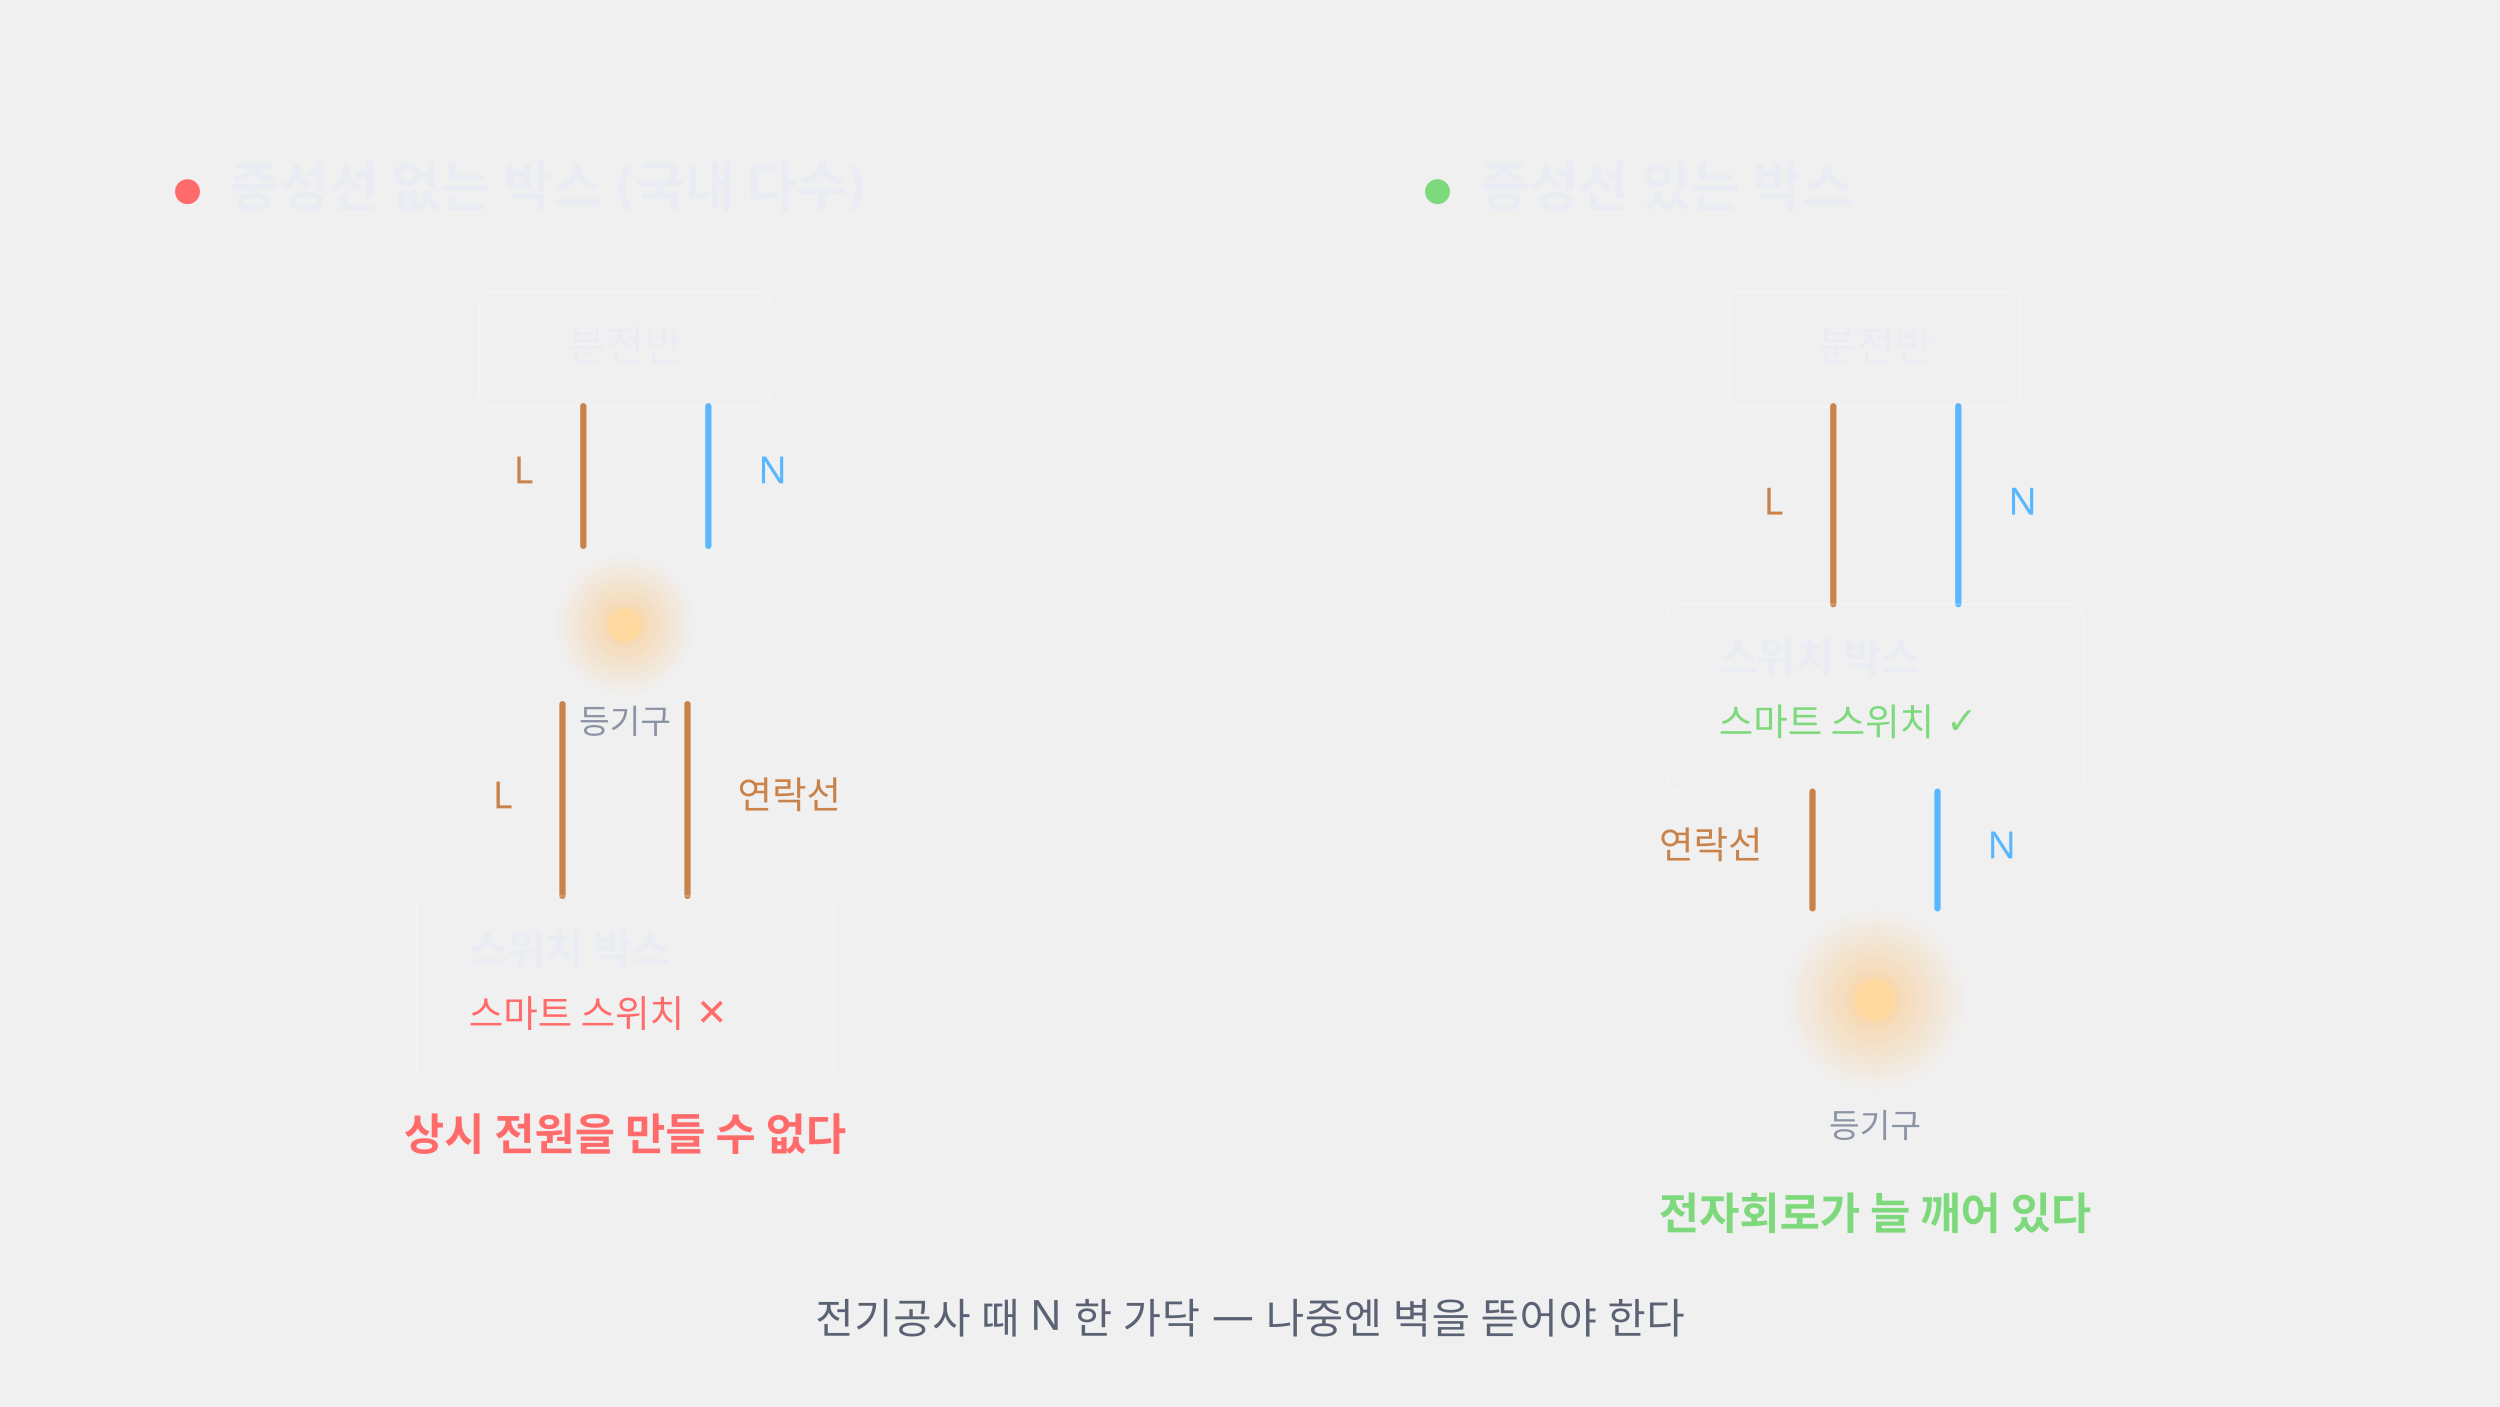
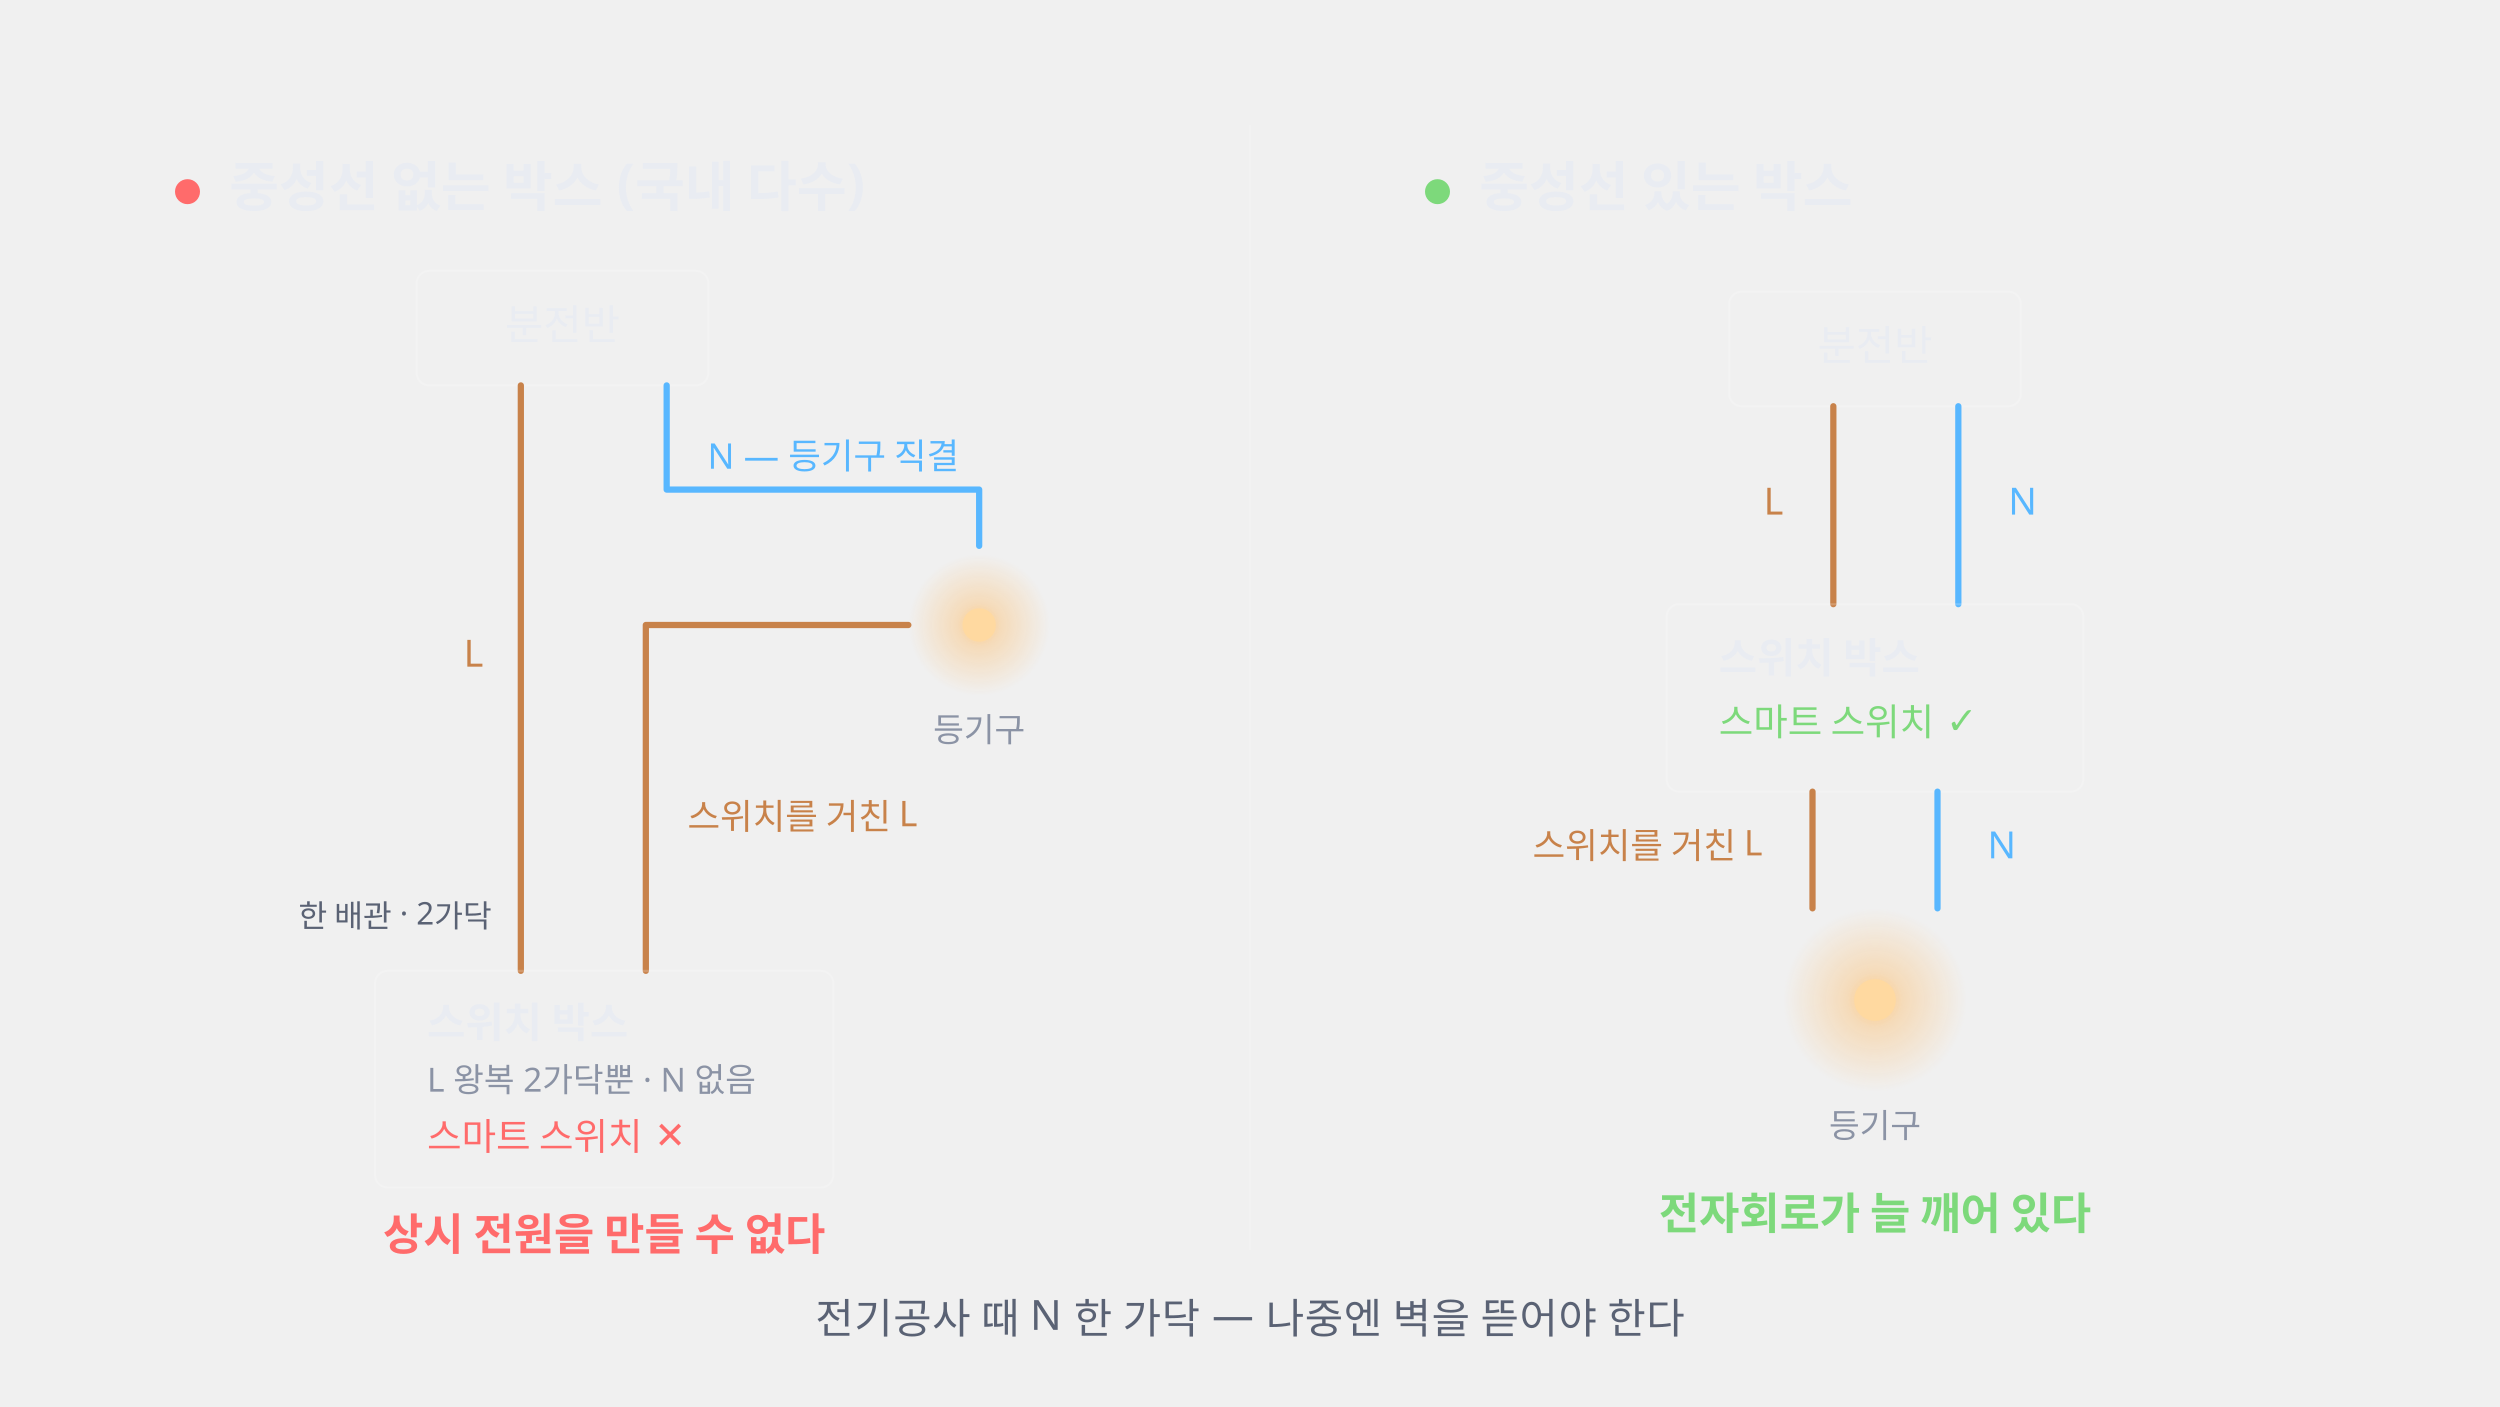
<svg xmlns="http://www.w3.org/2000/svg" viewBox="0 0 1200 675" font-family="Pretendard, Apple SD Gothic Neo, sans-serif">
  <defs>
    <radialGradient id="lampGlowSN" cx="50%" cy="50%" r="50%">
      <stop offset="0%" stop-color="#ffd9a0" stop-opacity="0.9" />
      <stop offset="30%" stop-color="#ffb454" stop-opacity="0.35" />
      <stop offset="100%" stop-color="#ffb454" stop-opacity="0" />
    </radialGradient>
  </defs>
  <line x1="600" y1="60" x2="600" y2="600" stroke="#ffffff" stroke-opacity="0.12" stroke-width="1" />
  <g>
    <circle cx="90" cy="92" r="6" fill="#ff6b6b" />
    <text x="110" y="99" fill="#e9ecf2" font-size="26" font-weight="600">중성선 없는 박스 (국내 다수)</text>
-     <rect x="230" y="140" width="140" height="55" rx="6" fill="#ffffff" fill-opacity="0.03" stroke="#ffffff" stroke-opacity="0.18" stroke-width="1" />
-     <text x="300" y="173" fill="#e9ecf2" font-size="20" text-anchor="middle">분전반</text>
-     <line x1="280" y1="195" x2="280" y2="262" stroke="#c8824a" stroke-width="3" stroke-linecap="round" />
-     <line x1="340" y1="195" x2="340" y2="262" stroke="#58b7ff" stroke-width="3" stroke-linecap="round" />
-     <text x="256" y="232" fill="#c8824a" font-size="18" text-anchor="end">L</text>
-     <text x="364" y="232" fill="#58b7ff" font-size="18" text-anchor="start">N</text>
-     <circle cx="300" cy="300" r="34" fill="url(#lampGlowSN)" />
-     <circle cx="300" cy="300" r="8" fill="#ffd9a0" />
-     <text x="300" y="352" fill="#8b93a5" font-size="16" text-anchor="middle">등기구</text>
-     <line x1="270" y1="338" x2="270" y2="430" stroke="#c8824a" stroke-width="3" stroke-linecap="round" />
-     <line x1="330" y1="338" x2="330" y2="430" stroke="#c8824a" stroke-width="3" stroke-linecap="round" />
-     <text x="246" y="388" fill="#c8824a" font-size="18" text-anchor="end">L</text>
-     <text x="354" y="388" fill="#c8824a" font-size="18" text-anchor="start">연락선</text>
-     <rect x="200" y="430" width="200" height="90" rx="6" fill="#ffffff" fill-opacity="0.03" stroke="#ffffff" stroke-opacity="0.18" stroke-width="1" />
-     <text x="225" y="463" fill="#e9ecf2" font-size="20" font-weight="600">스위치 박스</text>
-     <text x="225" y="493" fill="#ff6b6b" font-size="18">스마트 스위치 ✕</text>
-     <text x="300" y="552" fill="#ff6b6b" font-size="21" font-weight="600" text-anchor="middle">상시 전원을 만들 수 없다</text>
+     <rect x="200" y="130" width="140" height="55" rx="6" fill="#ffffff" fill-opacity="0.03" stroke="#ffffff" stroke-opacity="0.18" stroke-width="1" />
+     <text x="270" y="163" fill="#e9ecf2" font-size="20" text-anchor="middle">분전반</text>
+     <polyline points="320,185 320,235 470,235 470,262" fill="none" stroke="#58b7ff" stroke-width="3" stroke-linecap="round" stroke-linejoin="round" />
+     <text x="400" y="225" fill="#58b7ff" font-size="17" text-anchor="middle">N — 등기구 직결</text>
+     <line x1="250" y1="185" x2="250" y2="466" stroke="#c8824a" stroke-width="3" stroke-linecap="round" />
+     <text x="232" y="320" fill="#c8824a" font-size="18" text-anchor="end">L</text>
+     <polyline points="310,466 310,300 436,300" fill="none" stroke="#c8824a" stroke-width="3" stroke-linecap="round" stroke-linejoin="round" />
+     <text x="330" y="398" fill="#c8824a" font-size="17" text-anchor="start">스위치를 거친 L</text>
+     <text x="236" y="445" fill="#5a6274" font-size="15" text-anchor="end">한 배관 · 2가닥</text>
+     <circle cx="470" cy="300" r="34" fill="url(#lampGlowSN)" />
+     <circle cx="470" cy="300" r="8" fill="#ffd9a0" />
+     <text x="470" y="356" fill="#8b93a5" font-size="16" text-anchor="middle">등기구</text>
+     <rect x="180" y="466" width="220" height="104" rx="6" fill="#ffffff" fill-opacity="0.03" stroke="#ffffff" stroke-opacity="0.18" stroke-width="1" />
+     <text x="205" y="498" fill="#e9ecf2" font-size="20" font-weight="600">스위치 박스</text>
+     <text x="205" y="524" fill="#8b93a5" font-size="16">L 왕복 2가닥뿐 · N 없음</text>
+     <text x="205" y="552" fill="#ff6b6b" font-size="18">스마트 스위치 ✕</text>
+     <text x="290" y="600" fill="#ff6b6b" font-size="21" font-weight="600" text-anchor="middle">상시 전원을 만들 수 없다</text>
  </g>
  <g>
    <circle cx="690" cy="92" r="6" fill="#7dd97b" />
    <text x="710" y="99" fill="#e9ecf2" font-size="26" font-weight="600">중성선 있는 박스</text>
    <rect x="830" y="140" width="140" height="55" rx="6" fill="#ffffff" fill-opacity="0.03" stroke="#ffffff" stroke-opacity="0.18" stroke-width="1" />
    <text x="900" y="173" fill="#e9ecf2" font-size="20" text-anchor="middle">분전반</text>
    <line x1="880" y1="195" x2="880" y2="290" stroke="#c8824a" stroke-width="3" stroke-linecap="round" />
    <line x1="940" y1="195" x2="940" y2="290" stroke="#58b7ff" stroke-width="3" stroke-linecap="round" />
    <text x="856" y="247" fill="#c8824a" font-size="18" text-anchor="end">L</text>
    <text x="964" y="247" fill="#58b7ff" font-size="18" text-anchor="start">N</text>
    <rect x="800" y="290" width="200" height="90" rx="6" fill="#ffffff" fill-opacity="0.03" stroke="#ffffff" stroke-opacity="0.18" stroke-width="1" />
    <text x="825" y="323" fill="#e9ecf2" font-size="20" font-weight="600">스위치 박스</text>
    <text x="825" y="353" fill="#7dd97b" font-size="18">스마트 스위치 ✓</text>
    <line x1="870" y1="380" x2="870" y2="436" stroke="#c8824a" stroke-width="3" stroke-linecap="round" />
    <line x1="930" y1="380" x2="930" y2="436" stroke="#58b7ff" stroke-width="3" stroke-linecap="round" />
-     <text x="846" y="412" fill="#c8824a" font-size="18" text-anchor="end">연락선</text>
+     <text x="846" y="412" fill="#c8824a" font-size="17" text-anchor="end">스위치를 거친 L</text>
    <text x="954" y="412" fill="#58b7ff" font-size="18" text-anchor="start">N</text>
    <circle cx="900" cy="480" r="44" fill="url(#lampGlowSN)" />
    <circle cx="900" cy="480" r="10" fill="#ffd9a0" />
    <text x="900" y="546" fill="#8b93a5" font-size="16" text-anchor="middle">등기구</text>
    <text x="900" y="590" fill="#7dd97b" font-size="21" font-weight="600" text-anchor="middle">전자회로가 늘 깨어 있다</text>
  </g>
  <text x="600" y="640" fill="#5a6274" font-size="20" letter-spacing="0.3" text-anchor="middle">전기공사 때 N 한 가닥 — 나중엔 벽을 뜯어야 한다</text>
</svg>
